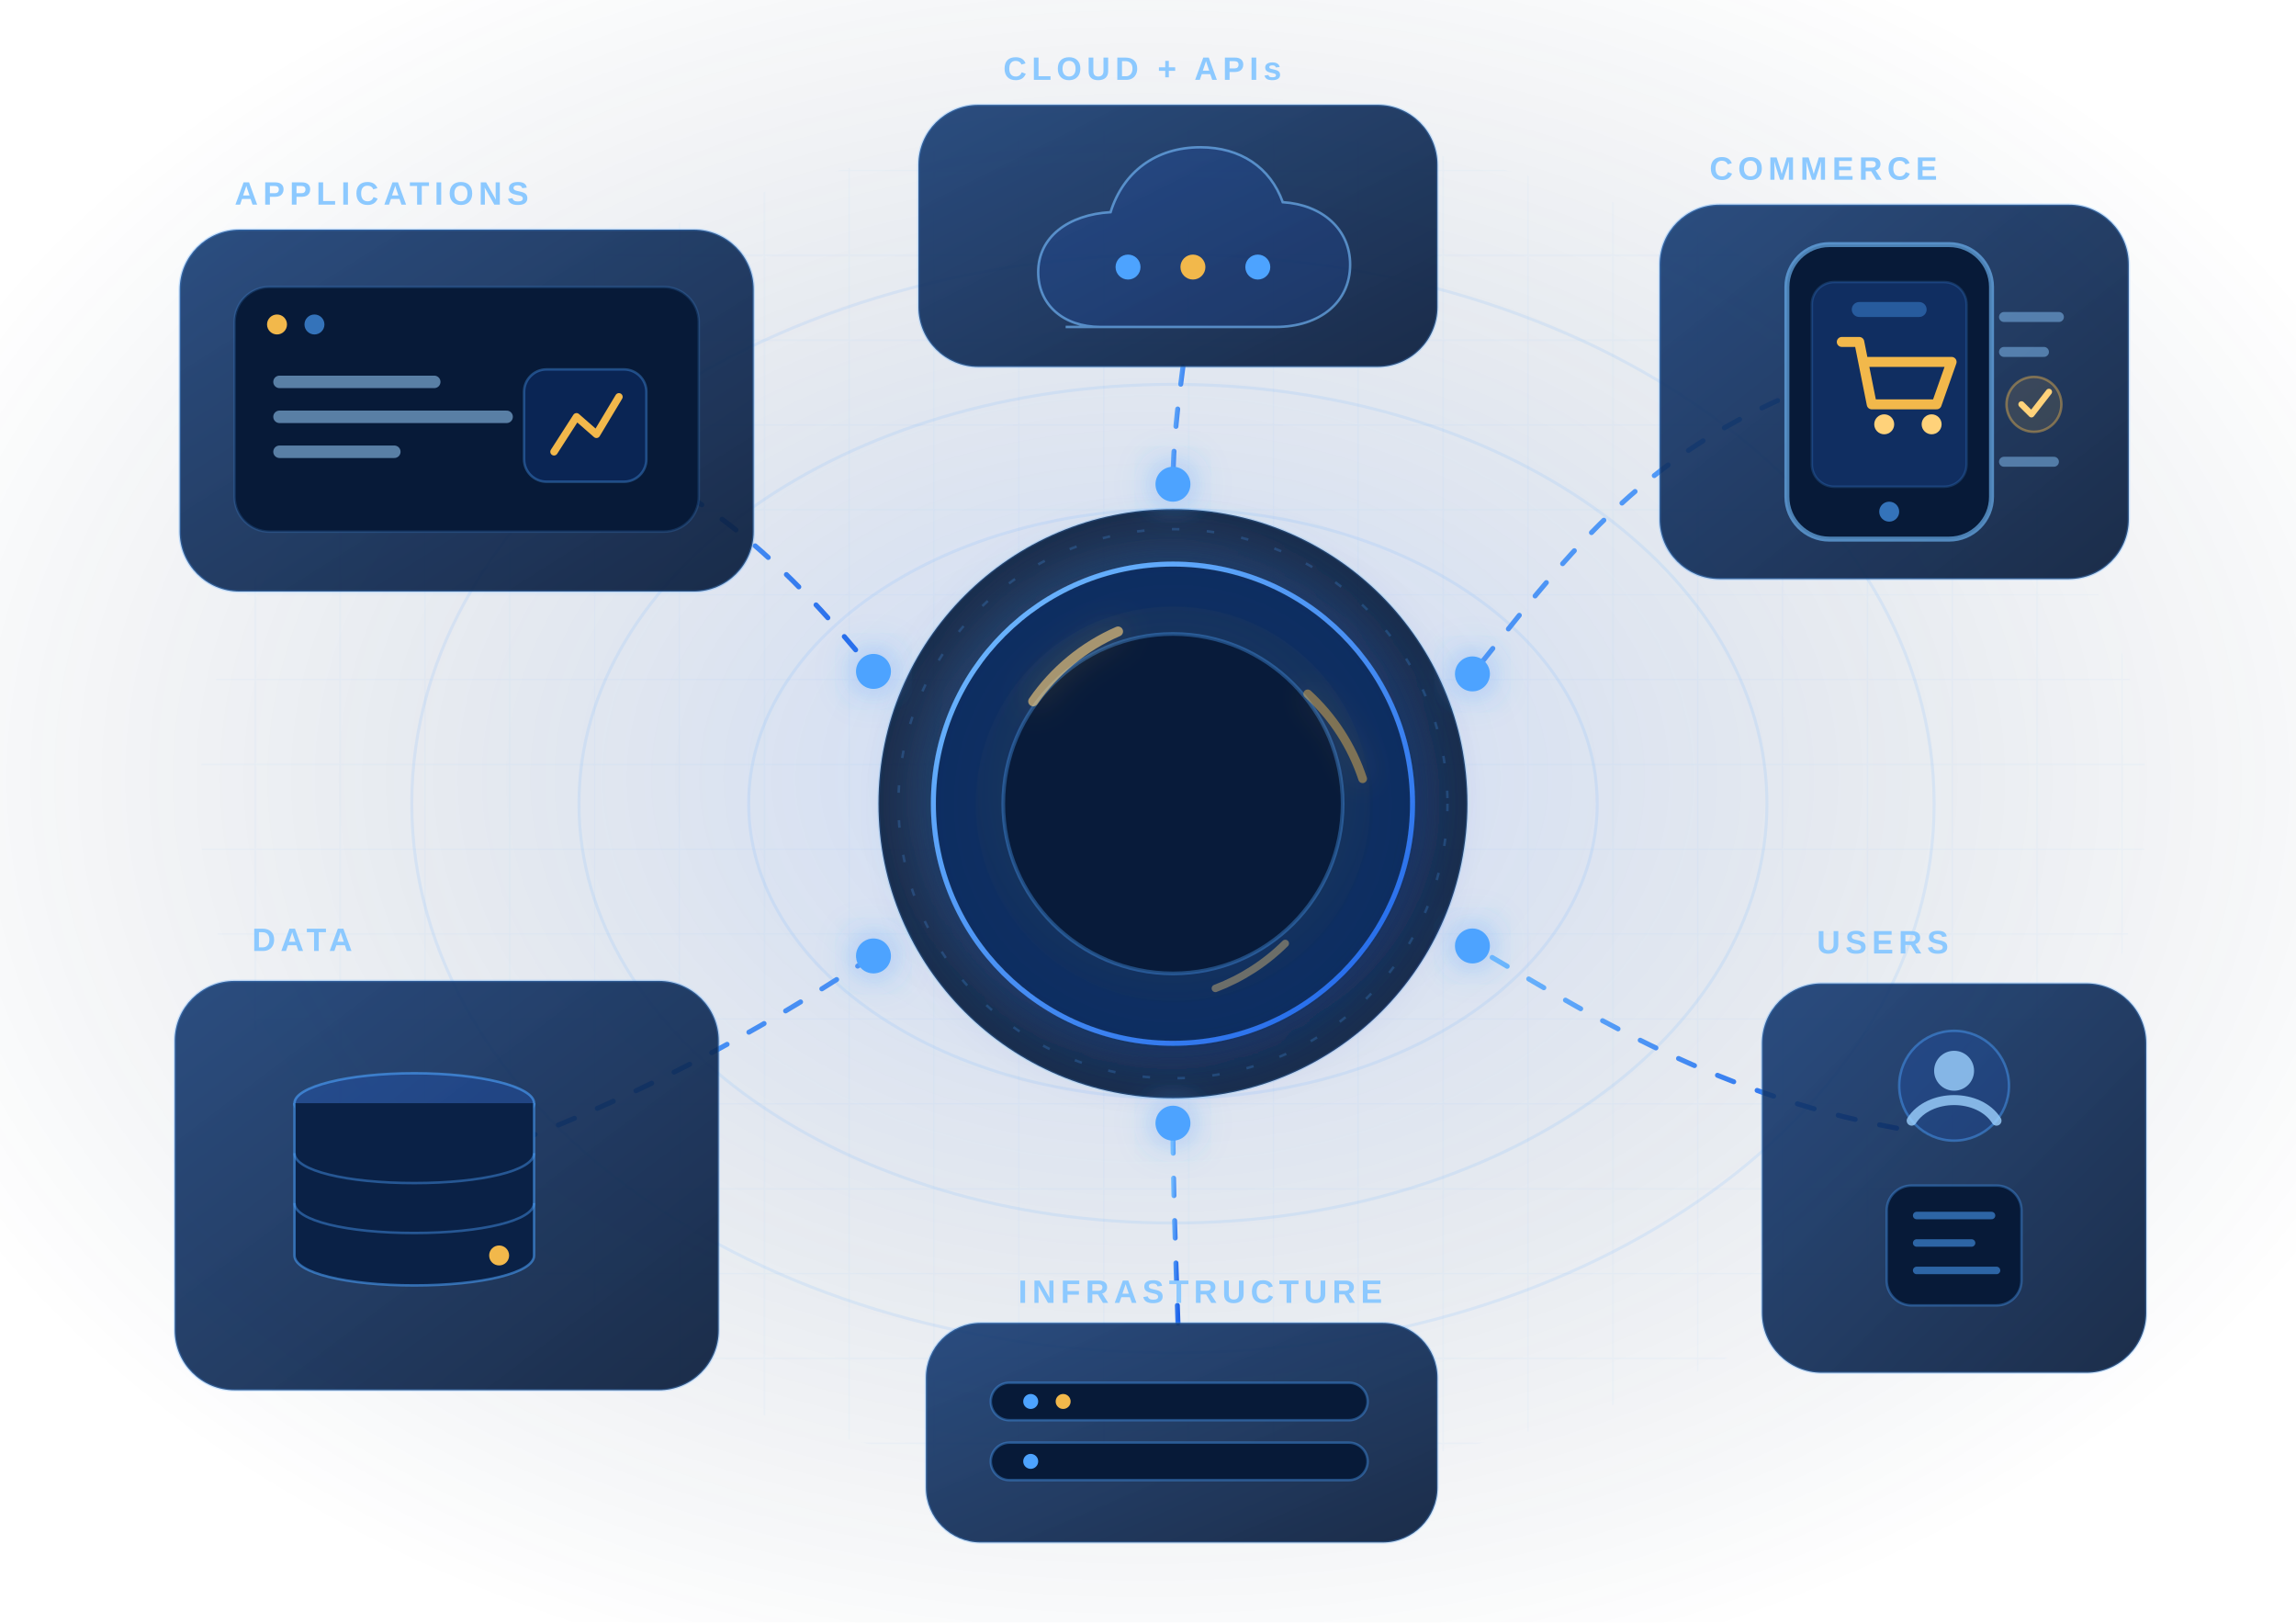
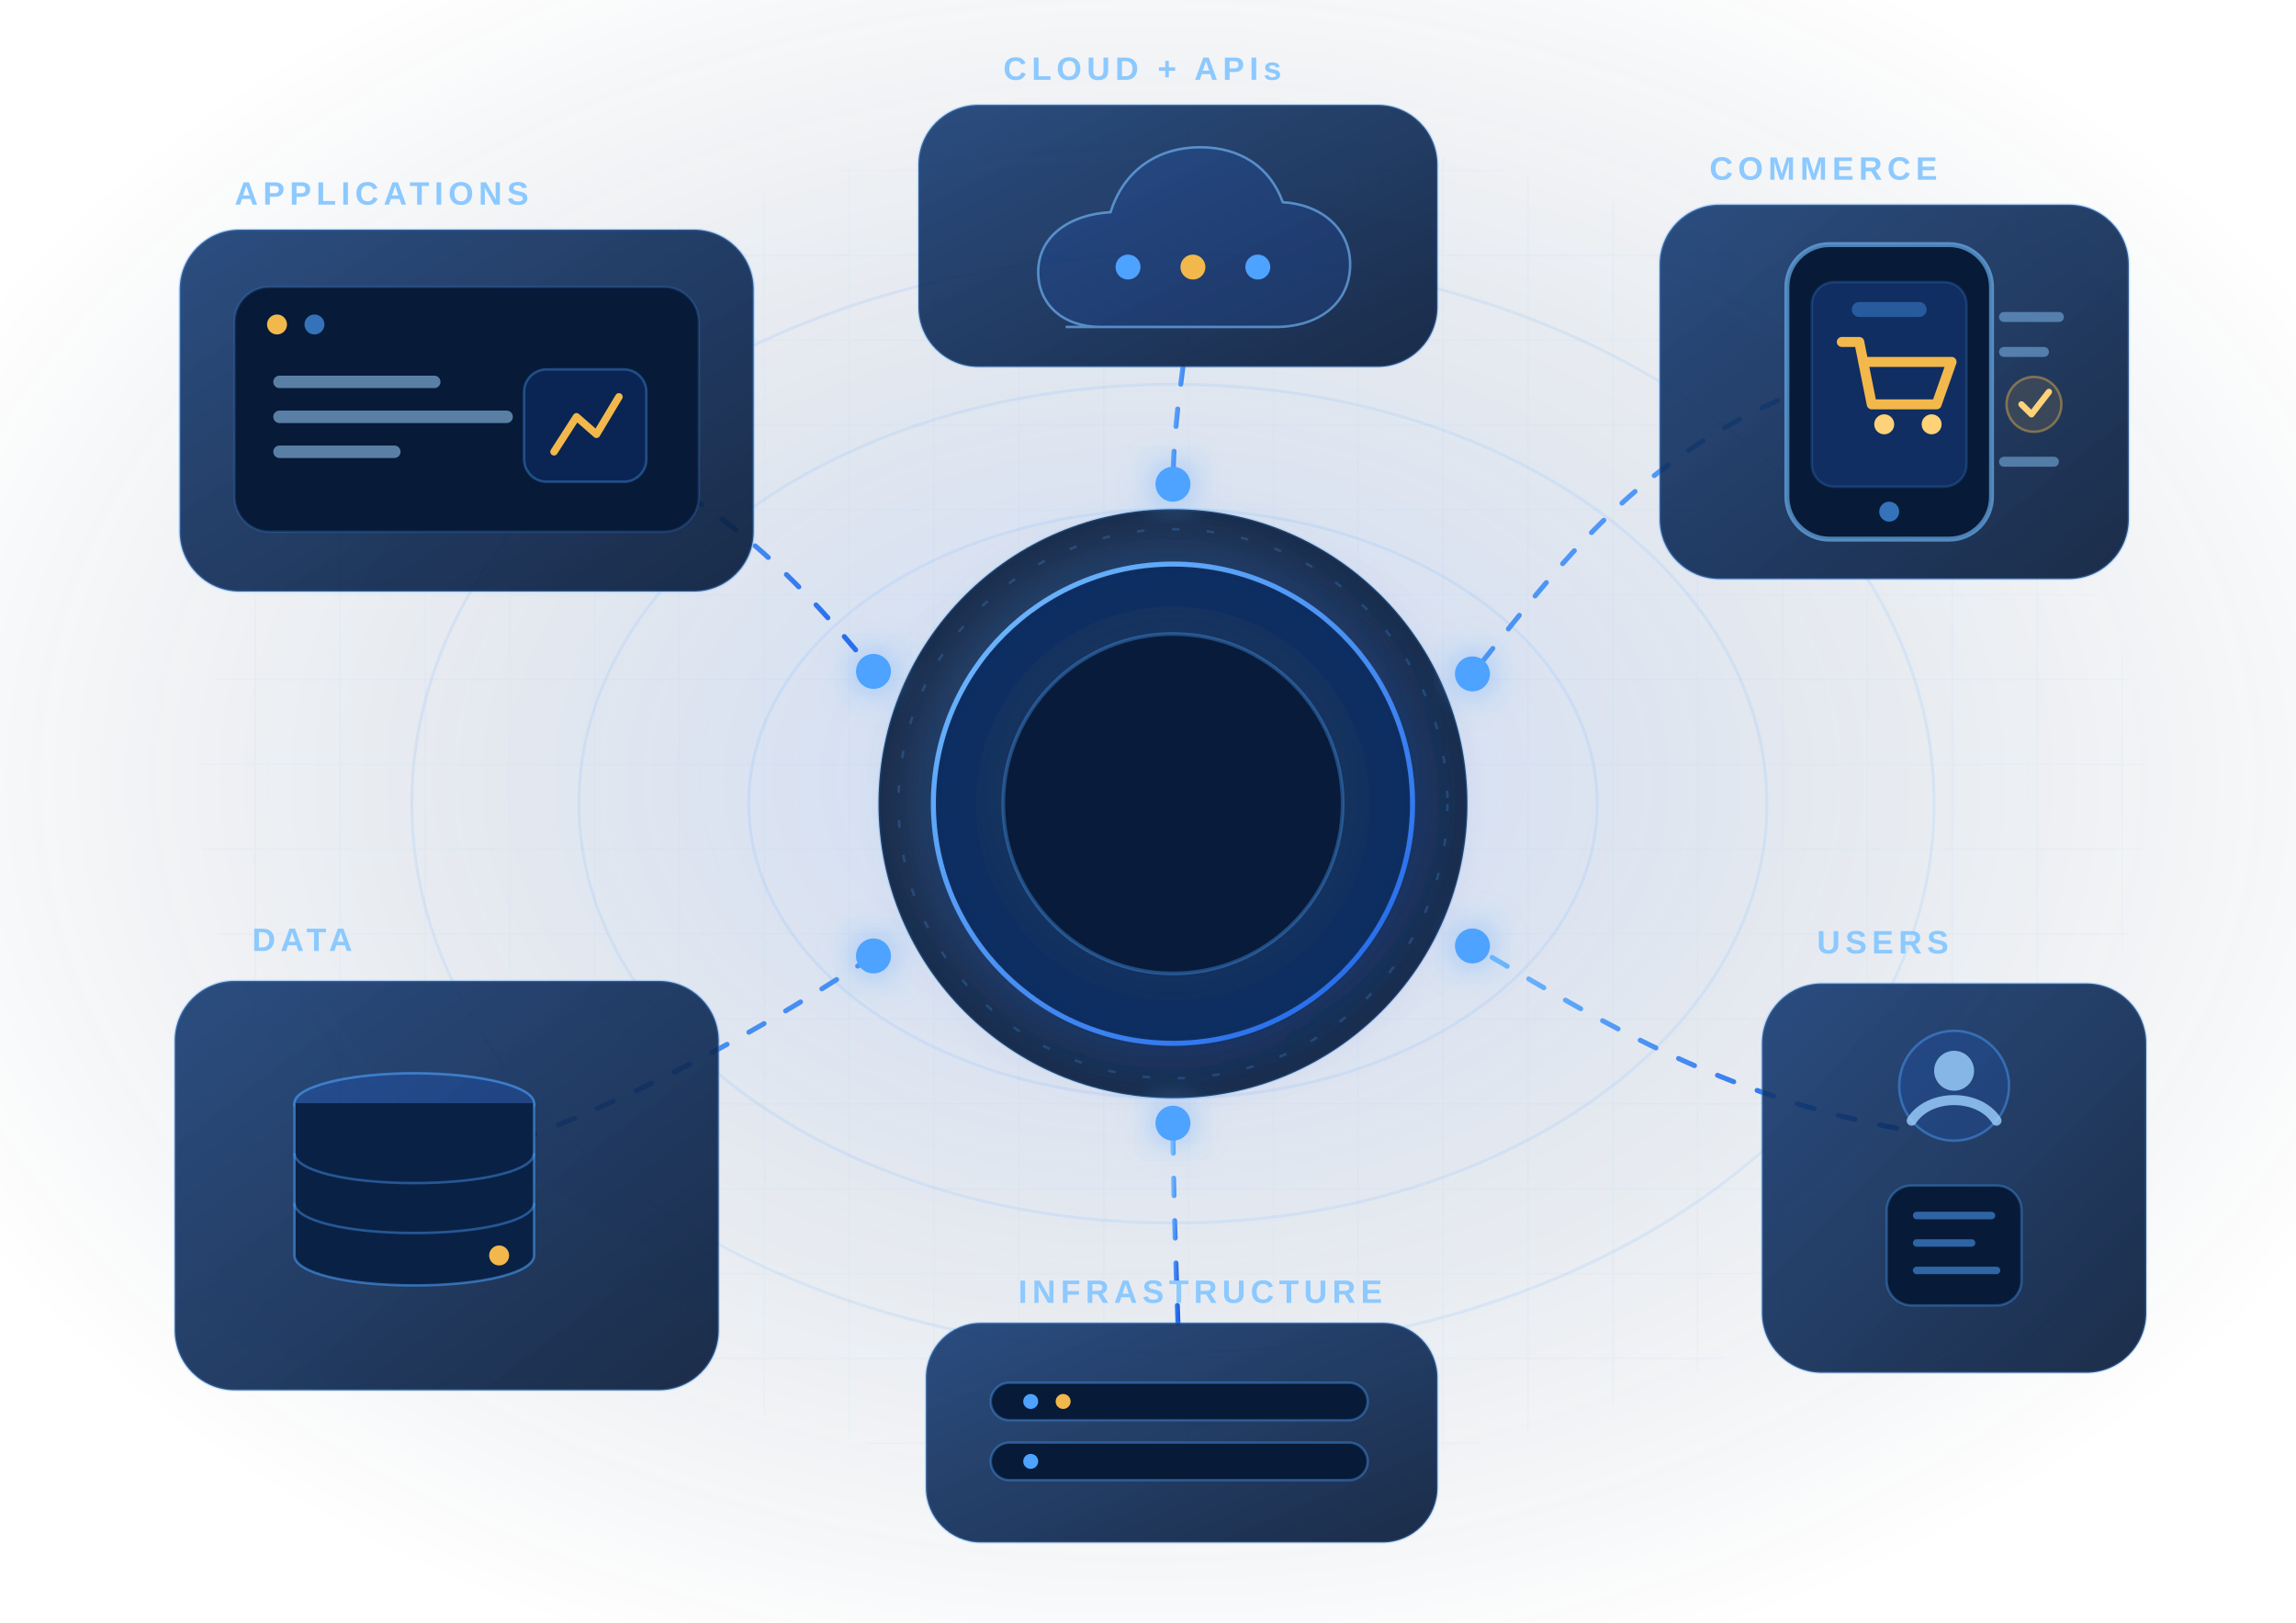
<svg xmlns="http://www.w3.org/2000/svg" viewBox="0 0 920 650" role="img" aria-labelledby="title desc">
  <defs>
    <radialGradient id="bgGlow" cx="50%" cy="48%" r="58%">
      <stop offset="0" stop-color="#1E63E9" stop-opacity=".22" />
      <stop offset=".55" stop-color="#0F356D" stop-opacity=".10" />
      <stop offset="1" stop-color="#0A1D3D" stop-opacity="0" />
    </radialGradient>
    <radialGradient id="coreWarmth" cx="50%" cy="46%" r="58%">
      <stop offset="0" stop-color="#FFD27A" stop-opacity=".18" />
      <stop offset=".38" stop-color="#F2B84B" stop-opacity=".08" />
      <stop offset="1" stop-color="#F2B84B" stop-opacity="0" />
    </radialGradient>
    <linearGradient id="panel" x1="0" y1="0" x2="1" y2="1">
      <stop offset="0" stop-color="#153B73" stop-opacity=".90" />
      <stop offset="1" stop-color="#081B3A" stop-opacity=".92" />
    </linearGradient>
    <linearGradient id="blueStroke" x1="0" y1="0" x2="1" y2="1">
      <stop offset="0" stop-color="#74BEFF" />
      <stop offset="1" stop-color="#1E63E9" />
    </linearGradient>
    <filter id="softGlow" x="-80%" y="-80%" width="260%" height="260%">
      <feGaussianBlur stdDeviation="12" result="blur" />
      <feMerge>
        <feMergeNode in="blur" />
        <feMergeNode in="SourceGraphic" />
      </feMerge>
    </filter>
    <filter id="nodeGlow" x="-60%" y="-60%" width="220%" height="220%">
      <feDropShadow dx="0" dy="0" stdDeviation="7" flood-color="#4DA3FF" flood-opacity=".35" />
-     </filter>
-     <filter id="goldGlow" x="-80%" y="-80%" width="260%" height="260%">
-       <feDropShadow dx="0" dy="0" stdDeviation="6" flood-color="#F2B84B" flood-opacity=".38" />
    </filter>
    <pattern id="grid" width="34" height="34" patternUnits="userSpaceOnUse">
      <path d="M34 0H0V34" fill="none" stroke="#4DA3FF" stroke-opacity=".055" stroke-width="1" />
    </pattern>
    <style>
      .orbit { fill:none; stroke:#4DA3FF; stroke-opacity:.12; stroke-width:1.2; }
      .route { fill:none; stroke:url(#blueStroke); stroke-width:2; stroke-linecap:round; stroke-dasharray:7 10; animation: flow 7s linear infinite; }
      .pulse { filter:url(#nodeGlow); }
      .float-a { animation: driftA 6s ease-in-out infinite; transform-box:fill-box; transform-origin:center; }
      .float-b { animation: driftB 7.5s ease-in-out infinite; transform-box:fill-box; transform-origin:center; }
      .float-c { animation: driftC 8.5s ease-in-out infinite; transform-box:fill-box; transform-origin:center; }
      .core { animation: breathe 4.5s ease-in-out infinite; transform-box:fill-box; transform-origin:center; }
      .spark { animation: blink 2.8s ease-in-out infinite; }
      .spark.d2 { animation-delay:.9s; }
      .spark.d3 { animation-delay:1.7s; }
      @keyframes flow { to { stroke-dashoffset:-136; } }
      @keyframes driftA { 0%,100%{transform:translateY(0)} 50%{transform:translateY(-7px)} }
      @keyframes driftB { 0%,100%{transform:translate(0,0)} 50%{transform:translate(5px,-5px)} }
      @keyframes driftC { 0%,100%{transform:translateY(0)} 50%{transform:translateY(6px)} }
      @keyframes breathe { 0%,100%{opacity:.9; transform:scale(1)} 50%{opacity:1; transform:scale(1.035)} }
      @keyframes blink { 0%,100%{opacity:.25} 50%{opacity:1} }
      @media (prefers-reduced-motion: reduce) { * { animation:none!important; } }
    </style>
  </defs>
  <rect width="920" height="650" fill="url(#bgGlow)" />
  <ellipse cx="470" cy="322" rx="390" ry="270" fill="url(#grid)" opacity=".8" />
  <ellipse class="orbit" cx="470" cy="322" rx="305" ry="220" />
  <ellipse class="orbit" cx="470" cy="322" rx="238" ry="168" />
  <ellipse class="orbit" cx="470" cy="322" rx="170" ry="118" />
  <path class="route" d="M196 170 C270 179 315 226 350 269" />
  <path class="route" d="M728 154 C656 181 624 228 590 270" />
  <path class="route" d="M760 452 C684 438 630 402 590 379" />
  <path class="route" d="M192 463 C267 436 316 405 350 383" />
  <path class="route" d="M472 530 C471 501 470 474 470 450" />
  <path class="route" d="M474 147 C472 162 470 178 470 194" />
  <g class="float-a">
    <rect x="72" y="92" width="230" height="145" rx="24" fill="url(#panel)" stroke="#4DA3FF" stroke-opacity=".28" />
    <rect x="94" y="115" width="186" height="98" rx="14" fill="#071A38" stroke="#4DA3FF" stroke-opacity=".18" />
    <circle cx="111" cy="130" r="4" fill="#F2B84B" />
    <circle cx="126" cy="130" r="4" fill="#4DA3FF" opacity=".65" />
    <path d="M112 153H174M112 167H203M112 181H158" stroke="#9DD2FF" stroke-width="5" stroke-linecap="round" opacity=".55" />
    <rect x="210" y="148" width="49" height="45" rx="9" fill="#1E63E9" fill-opacity=".16" stroke="#4DA3FF" stroke-opacity=".35" />
    <path d="M222 181l9-14 8 7 9-15" fill="none" stroke="#F2B84B" stroke-width="3" stroke-linecap="round" stroke-linejoin="round" />
    <text x="94" y="82" fill="#8CC9FF" font-family="Arial,sans-serif" font-size="13" font-weight="700" letter-spacing="2">APPLICATIONS</text>
  </g>
  <g class="float-b">
    <text x="685" y="72" fill="#8CC9FF" font-family="Arial,sans-serif" font-size="13" font-weight="700" letter-spacing="2">COMMERCE</text>
    <rect x="665" y="82" width="188" height="150" rx="24" fill="url(#panel)" stroke="#4DA3FF" stroke-opacity=".28" />
    <rect x="716" y="98" width="82" height="118" rx="17" fill="#071A38" stroke="#74BEFF" stroke-opacity=".62" stroke-width="2" />
    <rect x="726" y="113" width="62" height="82" rx="9" fill="#102E61" stroke="#4DA3FF" stroke-opacity=".20" />
    <path d="M738 137h7l5 25h26l6-17h-34" fill="none" stroke="#F2B84B" stroke-width="4" stroke-linecap="round" stroke-linejoin="round" />
    <circle cx="755" cy="170" r="4" fill="#FFD27A" />
    <circle cx="774" cy="170" r="4" fill="#FFD27A" />
    <rect x="742" y="121" width="30" height="6" rx="3" fill="#4DA3FF" opacity=".38" />
    <circle cx="757" cy="205" r="4" fill="#4DA3FF" opacity=".65" />
    <path d="M803 127h22M803 141h16M803 185h20" stroke="#8CC9FF" stroke-width="4" stroke-linecap="round" opacity=".48" />
    <circle cx="815" cy="162" r="11" fill="#F2B84B" fill-opacity=".12" stroke="#F2B84B" stroke-opacity=".42" />
    <path d="M810 162l4 4 7-9" fill="none" stroke="#FFD27A" stroke-width="2.5" stroke-linecap="round" stroke-linejoin="round" />
  </g>
  <g class="float-c">
    <rect x="706" y="394" width="154" height="156" rx="24" fill="url(#panel)" stroke="#4DA3FF" stroke-opacity=".24" />
    <circle cx="783" cy="435" r="22" fill="#1E63E9" fill-opacity=".16" stroke="#4DA3FF" stroke-opacity=".45" />
    <circle cx="783" cy="429" r="8" fill="#9DD2FF" opacity=".8" />
    <path d="M766 449c7-11 27-11 34 0" fill="none" stroke="#9DD2FF" stroke-width="4" stroke-linecap="round" opacity=".8" />
    <rect x="756" y="475" width="54" height="48" rx="10" fill="#071A38" stroke="#4DA3FF" stroke-opacity=".36" />
    <path d="M768 487H798M768 498H790M768 509H800" stroke="#4DA3FF" stroke-width="3" stroke-linecap="round" opacity=".55" />
    <text x="728" y="382" fill="#8CC9FF" font-family="Arial,sans-serif" font-size="13" font-weight="700" letter-spacing="2">USERS</text>
  </g>
  <g class="float-b">
    <rect x="70" y="393" width="218" height="164" rx="24" fill="url(#panel)" stroke="#4DA3FF" stroke-opacity=".26" />
    <g transform="translate(112 430)">
      <ellipse cx="54" cy="12" rx="48" ry="12" fill="#1E63E9" fill-opacity=".22" stroke="#4DA3FF" stroke-opacity=".6" />
      <path d="M6 12v61c0 7 21 12 48 12s48-5 48-12V12" fill="#0A2146" stroke="#4DA3FF" stroke-opacity=".55" />
      <path d="M6 32c0 7 21 12 48 12s48-5 48-12M6 52c0 7 21 12 48 12s48-5 48-12" fill="none" stroke="#4DA3FF" stroke-opacity=".42" />
      <circle cx="88" cy="73" r="4" fill="#F2B84B" class="spark" />
    </g>
    <text x="101" y="381" fill="#8CC9FF" font-family="Arial,sans-serif" font-size="13" font-weight="700" letter-spacing="2">DATA</text>
  </g>
  <g class="float-a">
    <text x="402" y="32" fill="#8CC9FF" font-family="Arial,sans-serif" font-size="13" font-weight="700" letter-spacing="2">CLOUD + APIs</text>
    <rect x="368" y="42" width="208" height="105" rx="24" fill="url(#panel)" stroke="#4DA3FF" stroke-opacity=".24" />
    <g transform="translate(0 39)">
      <path d="M427 92h84c18 0 30-10 30-25 0-14-11-24-27-25-5-14-17-22-33-22-18 0-31 10-36 26-17 1-29 10-29 24 0 13 10 22 25 22z" fill="#1E63E9" fill-opacity=".14" stroke="#77BEFF" stroke-opacity=".62" />
      <circle cx="452" cy="68" r="5" fill="#4DA3FF" class="spark" />
      <circle cx="478" cy="68" r="5" fill="#F2B84B" class="spark d2" />
      <circle cx="504" cy="68" r="5" fill="#4DA3FF" class="spark d3" />
    </g>
  </g>
  <g class="core">
    <circle cx="470" cy="322" r="118" fill="#0A1D3D" fill-opacity=".92" stroke="#4DA3FF" stroke-opacity=".18" />
    <circle cx="470" cy="322" r="96" fill="#102E61" fill-opacity=".88" stroke="url(#blueStroke)" stroke-width="2" filter="url(#softGlow)" />
    <circle cx="470" cy="322" r="79" fill="url(#coreWarmth)" />
    <circle cx="470" cy="322" r="68" fill="#081B3A" stroke="#4DA3FF" stroke-width="1.5" stroke-opacity=".35" />
-     <path d="M414 281a80 80 0 0 1 34-28" fill="none" stroke="#FFD27A" stroke-width="4" stroke-linecap="round" opacity=".62" filter="url(#goldGlow)" />
-     <path d="M524 278a80 80 0 0 1 22 34" fill="none" stroke="#F2B84B" stroke-width="3.5" stroke-linecap="round" opacity=".48" filter="url(#goldGlow)" />
-     <path d="M515 378a80 80 0 0 1-28 18" fill="none" stroke="#FFD27A" stroke-width="3" stroke-linecap="round" opacity=".38" />
    <circle cx="470" cy="322" r="110" fill="none" stroke="#4DA3FF" stroke-opacity=".22" stroke-dasharray="3 11" />
  </g>
  <g filter="url(#nodeGlow)">
    <circle cx="350" cy="269" r="7" fill="#4DA3FF" class="pulse" />
    <circle cx="590" cy="270" r="7" fill="#4DA3FF" class="pulse" />
    <circle cx="590" cy="379" r="7" fill="#4DA3FF" class="pulse" />
    <circle cx="350" cy="383" r="7" fill="#4DA3FF" class="pulse" />
    <circle cx="470" cy="450" r="7" fill="#4DA3FF" class="pulse" />
    <circle cx="470" cy="194" r="7" fill="#4DA3FF" class="pulse" />
  </g>
  <g class="float-c">
    <rect x="371" y="530" width="205" height="88" rx="22" fill="url(#panel)" stroke="#4DA3FF" stroke-opacity=".24" />
    <rect x="397" y="554" width="151" height="15" rx="7.5" fill="#071A38" stroke="#4DA3FF" stroke-opacity=".38" />
    <rect x="397" y="578" width="151" height="15" rx="7.5" fill="#071A38" stroke="#4DA3FF" stroke-opacity=".38" />
    <circle cx="413" cy="561.5" r="3" fill="#4DA3FF" />
    <circle cx="426" cy="561.5" r="3" fill="#F2B84B" />
    <circle cx="413" cy="585.5" r="3" fill="#4DA3FF" />
    <text x="408" y="522" fill="#8CC9FF" font-family="Arial,sans-serif" font-size="13" font-weight="700" letter-spacing="2">INFRASTRUCTURE</text>
  </g>
</svg>
